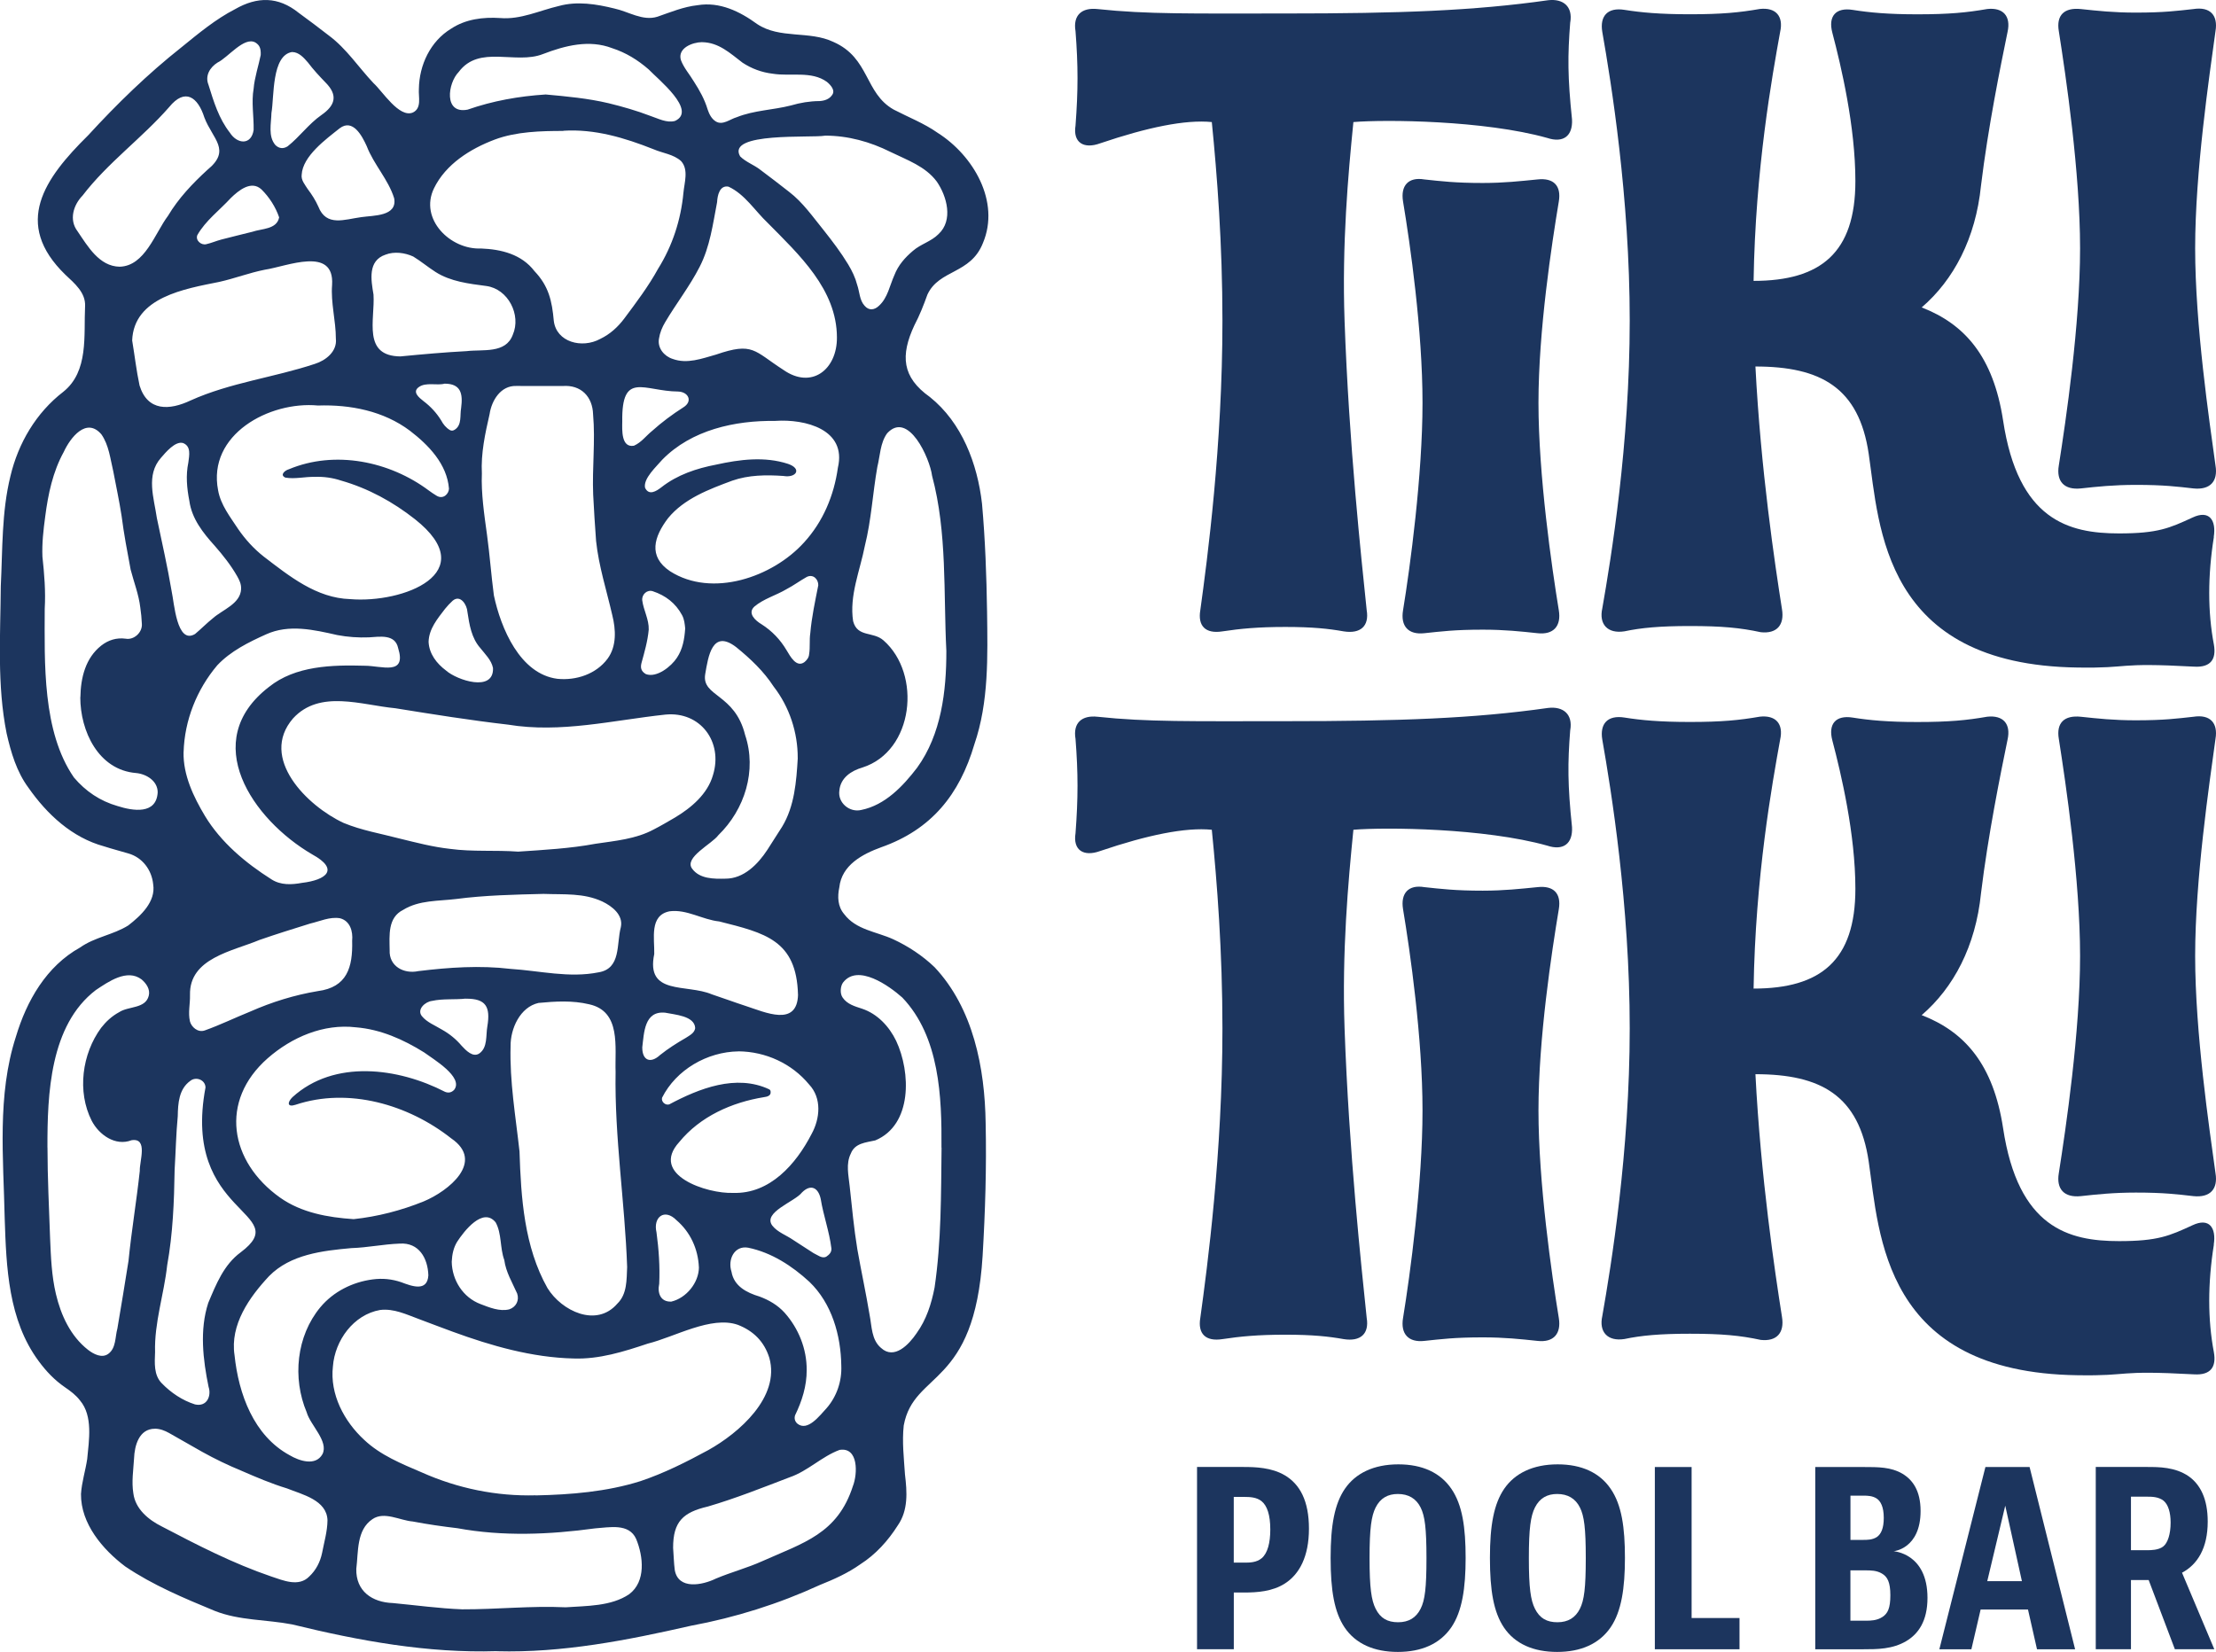
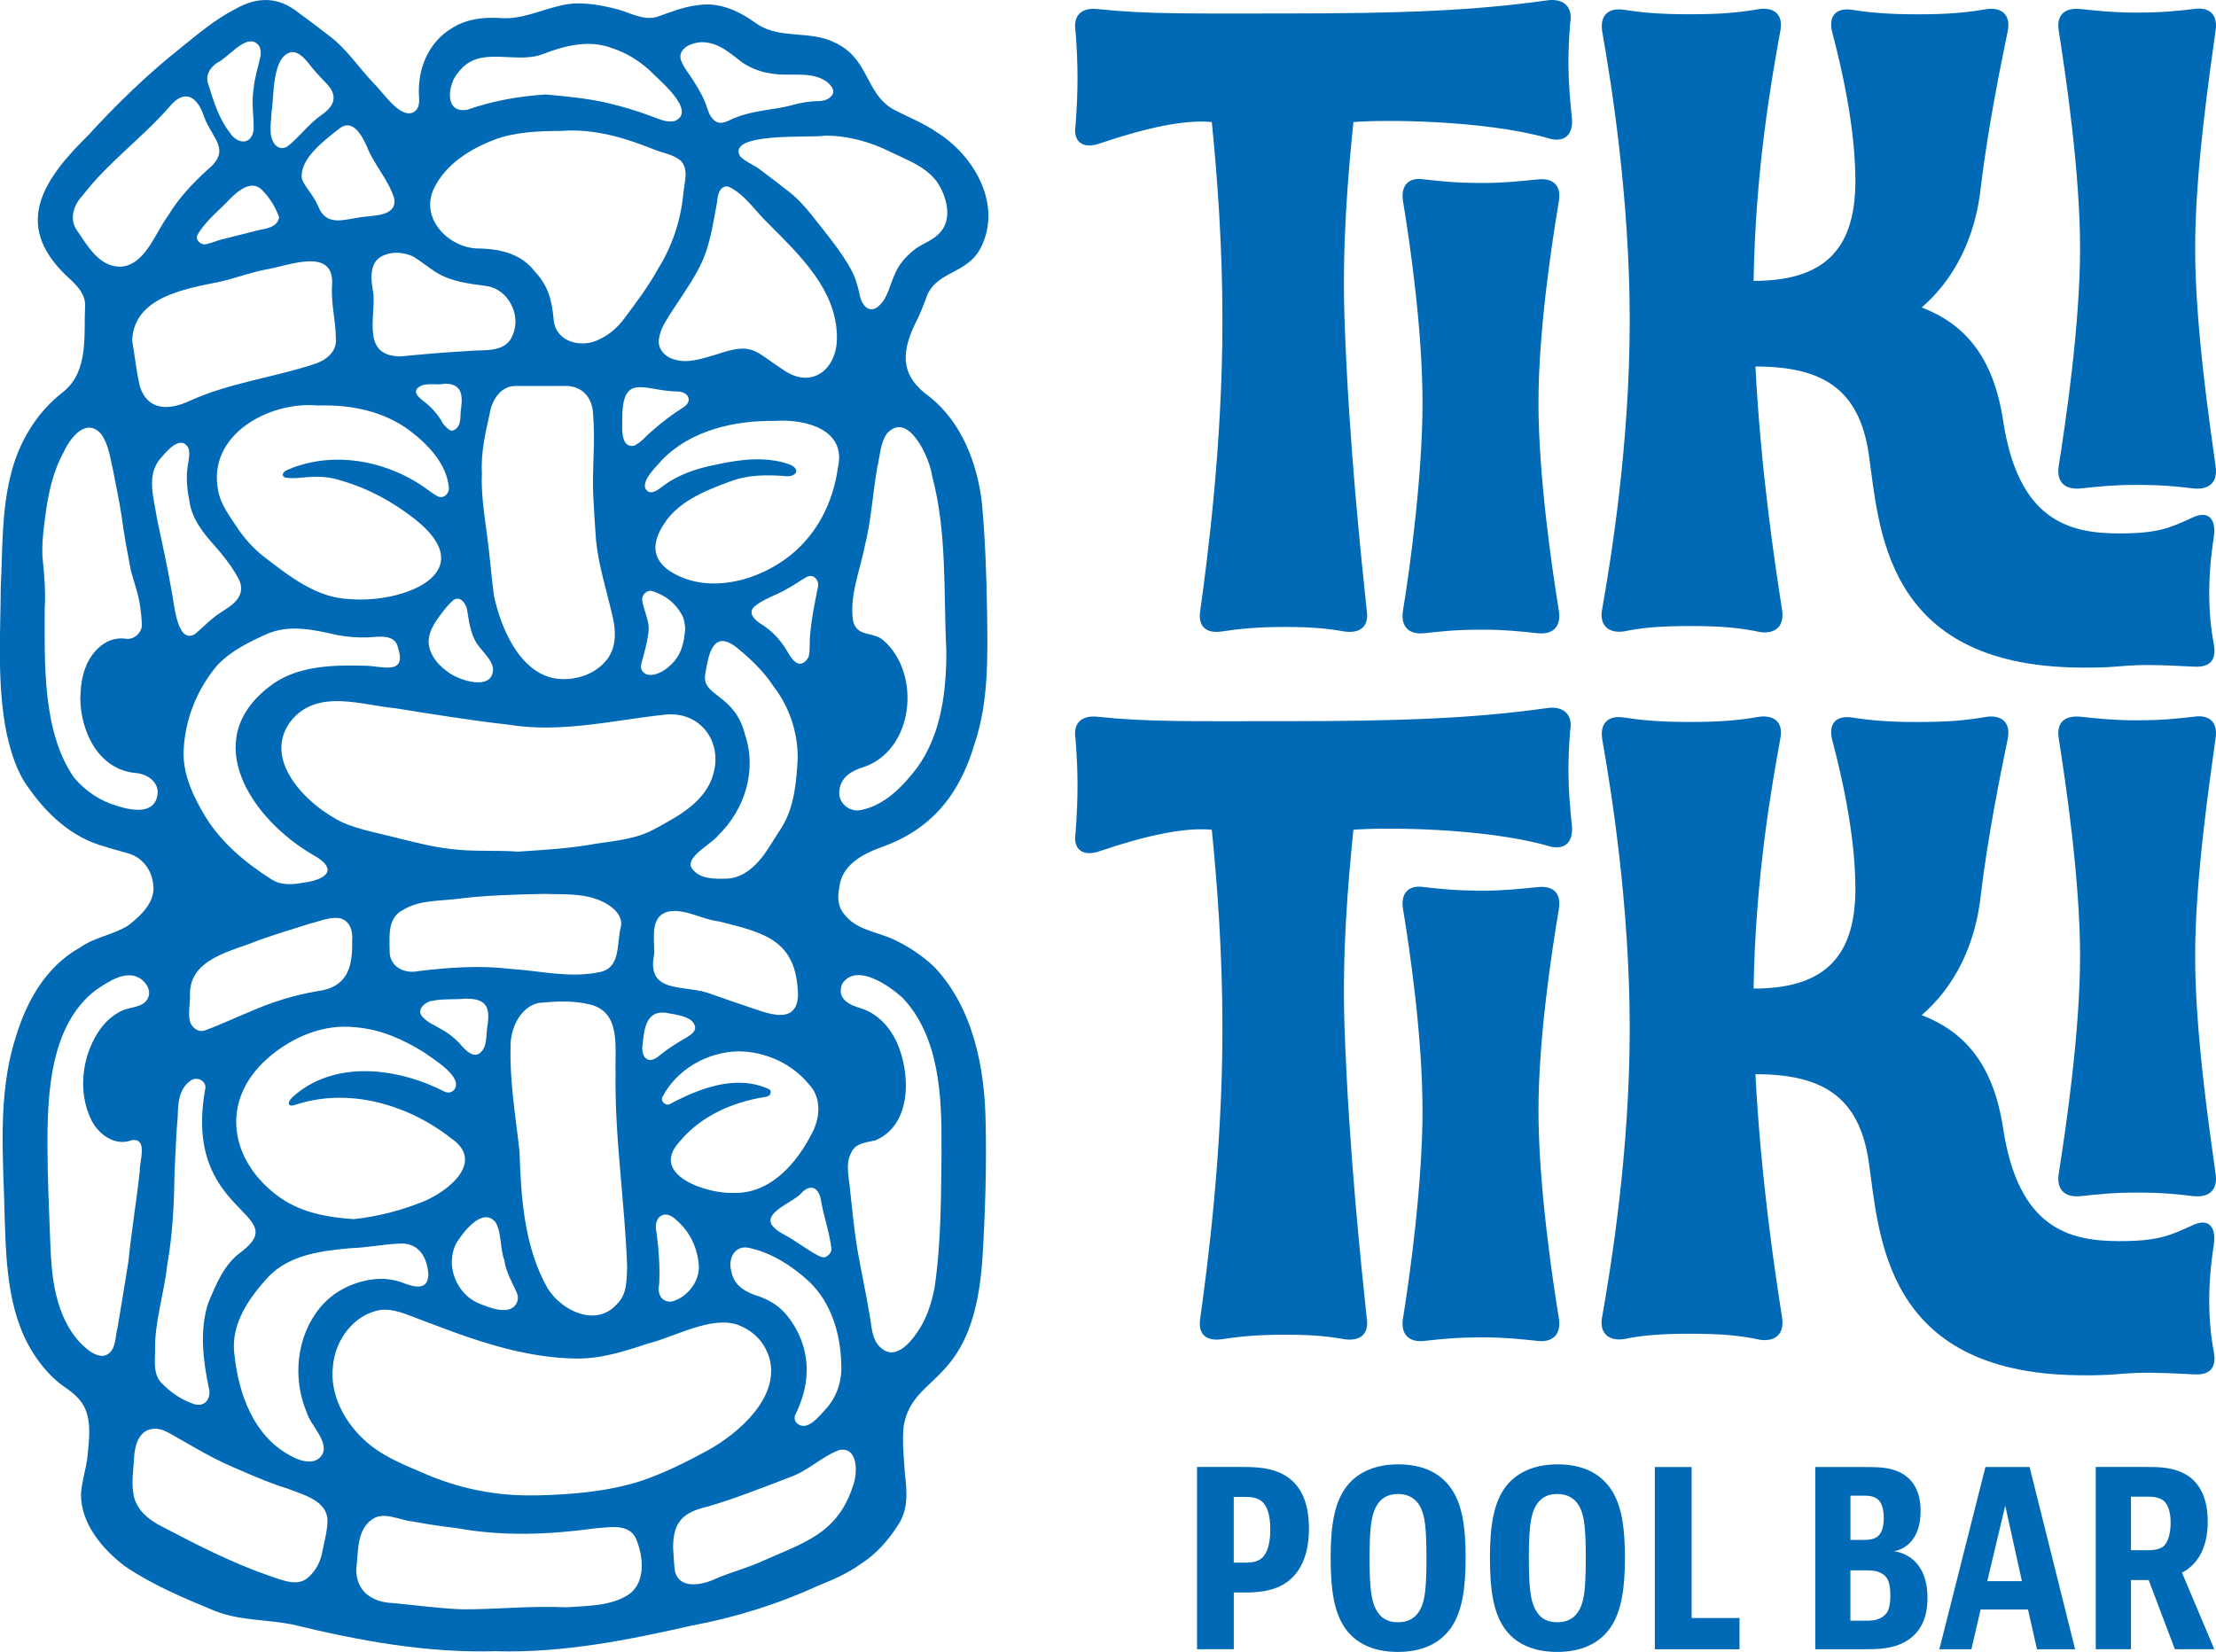
<svg xmlns="http://www.w3.org/2000/svg" id="Layer_1" data-name="Layer 1" viewBox="0 0 481.58 359.05">
  <defs>
    <style>
      .cls-1 {
-         fill: #1c355e;
+         fill: #006ab7;
        stroke-width: 0px;
      }
    </style>
  </defs>
  <g>
    <path class="cls-1" d="M279.17,320.64c-2.82-1.67-6.38-1.79-8.91-1.79h-10.12v39.61h7.99v-12.32h2.19c2.93,0,6.21-.23,8.91-1.96,3.16-2.02,5.23-5.87,5.23-11.92s-1.96-9.67-5.29-11.63ZM274.22,338.66c-1.15.98-2.7.98-3.74.98h-2.36v-14.28h2.36c1.15,0,2.59.06,3.68.92,1.21.98,1.9,2.99,1.9,6.16,0,2.88-.58,5.12-1.84,6.22Z" />
    <path class="cls-1" d="M303.9,318.28c-5.41,0-9.32,1.96-11.62,5.3-2.24,3.28-3.11,7.89-3.11,15.03s.81,11.8,3.05,15.14c2.42,3.57,6.44,5.3,11.56,5.3s9.14-1.73,11.62-5.35c2.36-3.46,3.11-8.52,3.11-15.09s-.69-11.52-3.11-15.03c-2.36-3.46-6.27-5.3-11.5-5.3ZM308.73,349.66c-.98,1.96-2.59,2.94-4.89,2.94s-3.85-.86-4.89-2.94c-.92-1.84-1.32-4.49-1.32-11s.4-9.15,1.32-11c1.04-2.07,2.7-2.94,4.83-2.94,2.3,0,3.97.98,4.95,2.94.92,1.84,1.27,4.49,1.27,11s-.34,9.15-1.27,11Z" />
    <path class="cls-1" d="M338.52,318.28c-5.41,0-9.32,1.96-11.62,5.3-2.24,3.28-3.11,7.89-3.11,15.03s.81,11.8,3.05,15.14c2.41,3.57,6.44,5.3,11.56,5.3s9.14-1.73,11.62-5.35c2.36-3.46,3.11-8.52,3.11-15.09s-.69-11.52-3.11-15.03c-2.36-3.46-6.27-5.3-11.5-5.3ZM343.35,349.66c-.98,1.96-2.59,2.94-4.89,2.94s-3.85-.86-4.89-2.94c-.92-1.84-1.32-4.49-1.32-11s.4-9.15,1.32-11c1.04-2.07,2.7-2.94,4.83-2.94,2.3,0,3.97.98,4.95,2.94.92,1.84,1.27,4.49,1.27,11s-.35,9.15-1.27,11Z" />
    <polygon class="cls-1" points="367.62 318.86 359.63 318.86 359.63 358.47 378.03 358.47 378.03 351.68 367.62 351.68 367.62 318.86" />
    <path class="cls-1" d="M411.51,337.17s5.87-.52,5.87-8.75c0-4.43-1.73-6.79-3.97-8.12-2.47-1.44-5.18-1.44-8.51-1.44h-10.41v39.61h10.47c2.99,0,6.33,0,9.32-1.78,2.59-1.55,4.6-4.32,4.6-9.39,0-9.73-7.36-10.13-7.36-10.13ZM402.13,325.08h2.88c.92,0,1.9.06,2.76.58.92.58,1.61,1.84,1.61,4.26,0,2.25-.58,3.51-1.49,4.15-.98.63-2.07.63-3.05.63h-2.7v-9.62ZM409.09,351.45c-1.21.81-2.7.81-3.51.81h-3.45v-10.94h3.22c1.15,0,2.47,0,3.62.69,1.21.69,1.84,1.9,1.84,4.72s-.57,3.97-1.72,4.72Z" />
    <path class="cls-1" d="M431.47,318.86l-10.01,39.61h6.96l2.01-8.64h10.29l1.96,8.64h8.28l-9.89-39.61h-9.6ZM431.87,343.67l3.91-16.41,3.62,16.41h-7.53Z" />
    <path class="cls-1" d="M474.2,341.83c3.34-1.78,5.58-5.3,5.58-11.11,0-4.95-1.61-8.06-4.14-9.85-2.93-2.02-6.5-2.02-9.03-2.02h-11.16v39.61h7.65v-15.03h3.85l5.69,15.03h8.57l-7.02-16.64ZM470.12,336.13c-1.04.81-2.76.81-3.45.81h-3.57v-11.63h3.68c.75,0,2.3,0,3.39.86,1.04.86,1.55,2.59,1.55,4.78,0,2.48-.63,4.43-1.61,5.18Z" />
  </g>
  <g>
    <path class="cls-1" d="M334.14,39c-3.85.38-7.31.77-11.92.77-5.96,0-9.04-.38-12.69-.77-3.46-.58-5.19,1.34-4.62,4.8,1.54,9.21,4.23,28.01,4.23,43.75s-2.69,35.69-4.23,45.09c-.58,3.45,1.15,5.37,4.62,4.99,3.65-.38,6.54-.77,12.69-.77,4.81,0,8.27.38,11.92.77,3.46.38,5.19-1.54,4.62-4.99-1.54-9.4-4.42-29.36-4.42-45.09s2.89-34.54,4.42-43.75c.58-3.45-1.15-5.18-4.62-4.8Z" />
    <path class="cls-1" d="M341.25,4.85c.58-3.45-1.54-5.18-4.81-4.8-16.16,2.3-32.31,2.88-57.12,2.88-20.39,0-30,.19-40.78-.96-3.46-.38-5.39,1.34-4.81,4.8.58,7.48.58,12.86,0,20.53-.58,3.65,1.73,5.18,5.39,3.84,10.19-3.45,18.46-5.18,24.23-4.61,1.15,11.51,2.31,26.48,2.31,43.17,0,27.05-3.27,51.8-4.81,62.93-.58,3.45,1.15,5.18,4.81,4.6,3.85-.58,7.69-.96,13.66-.96s9.42.38,12.69.96c3.65.58,5.58-1.15,5-4.6-1.15-11.13-3.85-35.88-4.81-62.93-.58-16.69.77-31.66,1.92-43.17,6.92-.58,28.47-.38,42.12,3.45,3.46,1.15,5.58-.38,5.39-4.03-.96-9.21-.96-13.81-.39-21.11Z" />
    <path class="cls-1" d="M477.05,53.97c0-16.69,3.08-37.41,4.42-47.2.58-3.45-1.15-5.37-4.81-4.8-3.46.38-6.35.77-12.5.77-4.81,0-8.27-.38-11.93-.77-3.65-.38-5.39,1.34-4.81,4.8,1.54,9.79,4.62,30.7,4.62,47.2s-3.08,37.41-4.62,47.2c-.58,3.45,1.15,5.37,4.81,4.99,3.46-.38,7.12-.77,11.93-.77,6.15,0,9.04.38,12.5.77,3.65.38,5.39-1.54,4.81-4.99-1.35-9.79-4.42-30.51-4.42-47.2Z" />
    <path class="cls-1" d="M481.09,116.71c.58-3.65-.96-5.95-4.62-4.22-5,2.3-7.5,3.45-15.96,3.45-10.96,0-21.93-2.88-25.2-24.56-2.12-13.81-8.27-20.91-17.69-24.56,6.92-5.95,11.73-14.97,12.89-26.48,1.54-12.66,4.23-25.9,5.77-33.39.77-3.45-.96-5.37-4.42-4.99-4.42.77-8.27,1.15-15.19,1.15-6.35,0-10.39-.38-14.04-.96-3.65-.58-5.39,1.34-4.42,4.99,1.92,7.29,5,20.34,5,32.23,0,15.54-7.5,21.68-22.12,21.68.38-24.37,4.04-44.51,5.77-54.11.77-3.45-.96-5.37-4.42-4.99-4.42.77-8.27,1.15-15.19,1.15-6.54,0-10.58-.38-14.23-.96-3.65-.58-5.39,1.34-4.81,4.8,1.92,10.94,5.96,35.88,5.96,62.74s-4.04,51.61-5.96,62.55c-.77,3.45,1.15,5.56,4.81,4.99,3.65-.77,7.69-1.15,14.23-1.15,6.92,0,10.96.38,15.39,1.34,3.46.38,5.19-1.53,4.62-4.99-1.54-9.79-4.62-30.32-5.77-52.76,14.23,0,22.5,4.61,24.62,19,2.31,15.73,3.08,45.86,45.39,46.43,11.92.19,7.89-1.15,25.39-.19,3.46.19,4.81-1.54,4.23-4.8-1.35-7.1-1.35-14.97,0-23.41Z" />
  </g>
  <g>
    <path class="cls-1" d="M334.14,192.82c-3.85.38-7.31.77-11.92.77-5.96,0-9.04-.38-12.69-.77-3.46-.58-5.19,1.34-4.62,4.8,1.54,9.21,4.23,28.01,4.23,43.75s-2.69,35.69-4.23,45.09c-.58,3.45,1.15,5.37,4.62,4.99,3.65-.38,6.54-.77,12.69-.77,4.81,0,8.27.38,11.92.77,3.46.38,5.19-1.54,4.62-4.99-1.54-9.4-4.42-29.36-4.42-45.09s2.89-34.54,4.42-43.75c.58-3.45-1.15-5.18-4.62-4.8Z" />
    <path class="cls-1" d="M341.25,158.67c.58-3.45-1.54-5.18-4.81-4.8-16.16,2.3-32.31,2.88-57.12,2.88-20.39,0-30,.19-40.78-.96-3.46-.38-5.39,1.34-4.81,4.8.58,7.48.58,12.86,0,20.53-.58,3.65,1.73,5.18,5.39,3.84,10.19-3.45,18.46-5.18,24.23-4.61,1.15,11.51,2.31,26.48,2.31,43.17,0,27.05-3.27,51.8-4.81,62.93-.58,3.45,1.15,5.18,4.81,4.61,3.85-.58,7.69-.96,13.66-.96s9.42.38,12.69.96c3.65.58,5.58-1.15,5-4.61-1.15-11.13-3.85-35.88-4.81-62.93-.58-16.69.77-31.66,1.92-43.17,6.92-.58,28.47-.38,42.12,3.45,3.46,1.15,5.58-.38,5.39-4.03-.96-9.21-.96-13.81-.39-21.11Z" />
    <path class="cls-1" d="M477.05,207.79c0-16.69,3.08-37.41,4.42-47.2.58-3.45-1.15-5.37-4.81-4.8-3.46.38-6.35.77-12.5.77-4.81,0-8.27-.38-11.93-.77-3.65-.38-5.39,1.34-4.81,4.8,1.54,9.79,4.62,30.7,4.62,47.2s-3.08,37.41-4.62,47.2c-.58,3.45,1.15,5.37,4.81,4.99,3.46-.38,7.12-.77,11.93-.77,6.15,0,9.04.38,12.5.77,3.65.38,5.39-1.54,4.81-4.99-1.35-9.79-4.42-30.51-4.42-47.2Z" />
    <path class="cls-1" d="M481.09,270.53c.58-3.65-.96-5.95-4.62-4.22-5,2.3-7.5,3.45-15.96,3.45-10.96,0-21.93-2.88-25.2-24.56-2.12-13.81-8.27-20.91-17.69-24.56,6.92-5.95,11.73-14.97,12.89-26.48,1.54-12.66,4.23-25.9,5.77-33.39.77-3.45-.96-5.37-4.42-4.99-4.42.77-8.27,1.15-15.19,1.15-6.35,0-10.39-.38-14.04-.96-3.65-.58-5.39,1.34-4.42,4.99,1.92,7.29,5,20.34,5,32.23,0,15.54-7.5,21.68-22.12,21.68.38-24.37,4.04-44.51,5.77-54.11.77-3.45-.96-5.37-4.42-4.99-4.42.77-8.27,1.15-15.19,1.15-6.54,0-10.58-.38-14.23-.96-3.65-.58-5.39,1.34-4.81,4.8,1.92,10.94,5.96,35.88,5.96,62.74s-4.04,51.61-5.96,62.55c-.77,3.45,1.15,5.56,4.81,4.99,3.65-.77,7.69-1.15,14.23-1.15,6.92,0,10.96.38,15.39,1.34,3.46.38,5.19-1.53,4.62-4.99-1.54-9.78-4.62-30.32-5.77-52.76,14.23,0,22.5,4.61,24.62,19,2.31,15.73,3.08,45.86,45.39,46.43,11.92.19,7.89-1.15,25.39-.19,3.46.19,4.81-1.54,4.23-4.8-1.35-7.1-1.35-14.97,0-23.41Z" />
  </g>
  <g id="mcp58I.tif">
    <path class="cls-1" d="M107.99,358.88c-15.05.48-29.93-2.25-44.5-5.81-5.58-1.08-11.45-.81-16.82-2.94-6.69-2.77-13.44-5.59-19.46-9.66-4.9-3.69-9.67-9.3-9.61-15.74.16-2.57.97-5.06,1.35-7.6.38-4.07,1.29-9.35-1.55-12.72-.9-1.19-2.08-2.06-3.29-2.89-2.26-1.55-4.11-3.5-5.72-5.7-6.59-8.91-7.02-20.33-7.37-30.99-.27-13.11-1.67-26.78,2.42-39.45,2.35-7.85,6.62-15.36,13.98-19.45,3.19-2.26,7.18-2.73,10.45-4.78,2.72-2.11,6.02-5.16,5.42-8.94-.31-3.13-2.34-5.85-5.42-6.72-1.74-.52-3.51-.97-5.24-1.53-6.97-1.9-12.39-6.95-16.45-12.75-2.56-3.45-3.8-7.67-4.74-11.8-2.11-10.52-1.35-21.32-1.27-31.99.4-7.98.17-16.09,2.09-23.9,1.7-7.2,5.59-13.81,11.48-18.35,5.58-4.44,4.44-12.28,4.75-18.62.15-2.95-2.31-4.98-4.28-6.83-11.5-11.16-4.55-20.93,4.93-30.29,6.29-6.86,12.98-13.37,20.29-19.15,3.71-3.01,7.4-6.1,11.66-8.29,4.82-2.76,9.37-2.78,13.81.79,2.2,1.62,4.4,3.24,6.55,4.93,3.86,2.86,6.47,6.93,9.74,10.38,1.91,1.71,5.56,7.64,8.55,6.36,1.96-.96,1.17-3.36,1.29-5.1.07-5.2,2.49-10.39,7.03-13.13,3.13-2.07,6.95-2.54,10.63-2.3,4.45.38,8.53-1.63,12.77-2.62,3.96-1.09,8.14-.42,12.06.55,3.07.66,6.16,2.79,9.36,1.78,2.87-.99,5.67-2.17,8.72-2.5,4.8-.79,9.16,1.34,12.93,4.09,4.94,3.31,11.35,1.39,16.6,3.9,7.9,3.48,6.73,11.12,13.09,14.7,3.21,1.67,6.6,2.97,9.58,5.07,7.69,4.88,13.64,14.91,9.8,23.96-2.69,6.78-9.49,5.68-12.05,11.17-.82,2.28-1.7,4.54-2.84,6.69-3.06,6.57-2.7,11.28,3.37,15.58,6.97,5.58,10.34,14.52,11.33,23.18.7,7.83.98,15.7,1.1,23.55.12,9.61.4,19.55-2.76,28.76-3.22,10.92-9.32,18.52-20.24,22.37-4.12,1.5-8.59,3.88-9.11,8.72-.43,2.02-.36,4.17,1.06,5.82,2.57,3.42,6.98,3.79,10.63,5.45,3.3,1.53,6.38,3.56,9.01,6.08,8.42,8.96,10.93,21.93,11.1,33.87.21,9.63-.09,19.27-.66,28.89-1.77,28.76-14.93,24.9-17.14,36.84-.39,3.55.04,7.12.27,10.67.46,3.78.73,7.78-1.57,11.07-2.11,3.33-4.81,6.32-8.15,8.45-2.69,1.91-5.71,3.26-8.76,4.48-8.94,4.11-18.36,7.08-28.03,8.87-13.83,3.15-27.95,5.93-42.19,5.54ZM116.4,325.03c7.63-.16,15.45-.79,22.78-3.1,5.13-1.72,9.98-4.16,14.73-6.74,6.7-3.73,15.67-11.54,13.28-20.06-1.1-3.53-3.45-5.86-6.85-7.18-5.79-2.02-13.73,2.65-19.57,4.09-5.23,1.75-10.56,3.43-16.14,3.23-9.01-.21-17.83-2.74-26.25-5.82-2.43-.91-4.87-1.8-7.29-2.73-2.73-1-5.51-2.37-8.5-1.99-5.76,1.01-9.81,6.61-10.24,12.25-.7,6.05,2.44,11.97,6.8,15.98,3.55,3.35,8.11,5.19,12.53,7.08,7.78,3.47,16.21,5.2,24.73,4.97ZM112.68,185.1c5.49-.37,11.25-.68,16.7-1.7,4.33-.65,8.8-1.01,12.72-3.13,1.55-.79,3.05-1.69,4.56-2.56,3.56-2.13,7.12-5.12,8.29-9.26,2.22-7.19-2.74-13.89-10.36-13.13-11.38,1.22-22.71,4.08-34.19,2.18-8.19-.94-16.34-2.25-24.48-3.56-7.36-.69-16.42-4.13-22.23,2.2-7.46,8.63,3.09,19.06,10.97,22.72,3.92,1.63,8.13,2.33,12.22,3.41,3.6.88,7.18,1.82,10.88,2.23,5.02.68,9.85.23,14.93.61ZM122.43,28.46c-4.78,0-10.24.12-14.92,1.88-5.3,2-10.66,5.35-13.2,10.6-3.23,6.67,3.55,13.37,10.22,13.07,4.4.17,8.82,1.25,11.62,4.92,3.1,3.26,3.81,6.47,4.2,10.8.55,4.63,6.11,6.11,10.1,3.93,2.12-1.02,3.81-2.56,5.21-4.42,2.61-3.5,5.25-6.99,7.36-10.83,3.12-4.99,4.95-10.63,5.5-16.48.2-2.24,1.18-5.04-.5-6.91-1.64-1.5-4.01-1.72-5.99-2.58-6.28-2.49-12.78-4.45-19.6-4.02ZM69.1,88.14c-10.56-.99-24.07,6.3-21.7,18.44.56,3.18,2.63,5.76,4.35,8.4,1.56,2.26,3.39,4.28,5.55,5.98,5.59,4.28,11.47,9.04,18.81,9.26,11.43.96,28.85-5.66,14.08-17.36-4.81-3.79-10.17-6.72-16.08-8.41-1.86-.61-3.78-.88-5.75-.8-2.11-.05-4.26.52-6.34.16-1.31-.58-.07-1.59.77-1.82,9.99-4.18,21.86-1.75,30.38,4.61.55.4,1.11.79,1.7,1.14,1.47.9,2.68-.43,2.7-1.53-.42-5.34-4.44-9.49-8.5-12.6-5.72-4.29-12.93-5.7-19.96-5.47ZM104.72,102.93c-.18,4.26.52,8.97,1.12,13.33.6,4.37.91,8.79,1.49,13.15,1.51,7.1,5.65,17.09,13.8,18.13,4.07.41,8.41-1.01,10.91-4.37,2-2.72,1.8-6.36,1.02-9.47-1.23-5.36-2.94-10.63-3.52-16.12-.26-3.35-.45-6.71-.63-10.06-.24-5.82.49-11.64-.02-17.44-.11-3.88-2.63-6.48-6.61-6.18-3.36-.02-6.73.02-10.09-.01-3.37-.11-5.35,3.15-5.79,6.11-.97,4.24-1.91,8.53-1.68,12.93ZM76.81,264.99c5.22-.55,10.39-1.89,15.26-3.86,5.39-2.24,13.41-8.64,5.98-13.71-9.31-7.34-22.29-11.14-33.81-7.3-1.89.62-1.8-.56-.68-1.65,9.09-8.27,23-6.39,33.15-1.16.77.31,1.44.15,2-.45,2.09-2.76-4.64-6.7-6.53-8.11-4.52-2.82-9.47-5.03-14.83-5.46-7.04-.83-13.94,2.14-19.18,6.73-10.56,9.29-8.28,22.48,2.69,30.28,4.63,3.28,10.38,4.31,15.95,4.68ZM133.78,232.99c-.19-5.37,1.26-13.18-5.76-14.71-3.6-.86-7.35-.64-10.99-.29-4.01.9-6.11,5.59-6.07,9.39-.22,7.7,1.1,15.27,1.94,22.89.32,10.09,1.02,20.73,6.08,29.7,3.08,4.99,10.64,8.64,15.17,3.39,2.16-2.08,2.01-5.2,2.14-7.97-.49-14.15-2.76-28.21-2.51-42.4ZM17.47,151.54c.07-4.25,1.11-8.52,4.53-11.22,1.56-1.21,3.31-1.76,5.3-1.5,1.82.34,3.67-1.37,3.53-3.22-.06-1.18-.16-2.37-.34-3.54-.33-2.84-1.39-5.51-2.1-8.26-.73-3.88-1.47-7.76-1.97-11.69-.5-3.24-1.19-6.44-1.8-9.65-.65-2.72-.95-5.73-2.59-8.06-3.27-3.81-6.76.75-8.18,3.84-2.37,4.3-3.4,9.17-4.02,14-.39,2.9-.73,5.81-.61,8.74.41,3.77.72,7.54.5,11.34-.02,11.7-.56,26.69,6.35,36.67,2.54,3,5.68,5.12,9.49,6.21,3.35,1.07,8.45,1.89,8.71-3-.01-2.48-2.46-3.97-4.7-4.18-8.22-.67-12.13-9.16-12.12-16.47ZM10.32,249.42c0,6.5.34,13.22.57,19.79.17,4.03.33,8.1,1.26,12.04,1.09,4.61,3.16,9.14,6.97,12.13,1.2.93,3.02,1.91,4.43.87,1.69-1.25,1.45-3.64,1.96-5.49.83-4.91,1.65-9.81,2.42-14.73.65-6.54,1.75-13.02,2.45-19.54-.1-2.03,1.87-7.24-1.79-6.66-3.51,1.36-7.07-1.17-8.66-4.23-3.21-6.33-2.11-14.54,2.04-20.19,1.08-1.39,2.35-2.56,3.92-3.41,2.04-1.35,5.73-.71,6.44-3.58.35-1.4-.53-2.67-1.57-3.55-3.16-2.36-7.19.5-9.92,2.31-10.01,7.63-10.56,22.69-10.53,34.25ZM204.6,249.44c.08-10.97-.38-24.09-8.5-32.61-2.89-2.58-9.71-7.44-12.9-3.26-.56.77-.72,2.38-.06,3.28.99,1.43,2.63,1.88,4.19,2.39,3.36,1.12,5.91,3.86,7.42,6.99,3.2,6.8,3.55,18.27-4.54,21.64-2.07.47-4.43.58-5.31,2.86-1.11,2.22-.49,4.74-.25,7.08.5,4.59.92,9.19,1.67,13.74.84,4.76,1.87,9.48,2.66,14.25.5,2.49.38,5.41,2.49,7.18,2.88,2.65,6.08-.78,7.71-3.18,2.15-2.98,3.23-6.4,3.92-9.94,1.48-10.04,1.4-20.28,1.52-30.42ZM205.66,141.46c-.64-12.54.21-25.7-3.1-38.04-.49-3.82-5.16-14.23-9.76-9.25-1.53,2.1-1.53,4.88-2.14,7.33-1.01,5.7-1.3,11.51-2.71,17.14-1.05,5.37-3.41,10.83-2.55,16.37.93,3.57,4.33,2.18,6.6,4.18,8.34,7.31,6.6,24.08-4.58,27.63-2.44.71-4.76,2.24-5.01,5.01-.39,2.67,2.25,4.85,4.79,4.21,5.15-1.05,9.04-5.16,12.11-9.18,5.26-7.25,6.37-16.67,6.35-25.4ZM122.94,349.35c4.49-.32,9.89-.19,13.8-2.85,3.67-2.76,3.07-8.22,1.51-12-1.55-3.49-5.83-2.51-8.89-2.31-9.94,1.36-20.06,1.79-29.96-.03-3.25-.38-6.49-.85-9.7-1.46-2.83-.23-6.19-2.27-8.76-.51-3.5,2.35-3.04,7.09-3.51,10.81-.11,4.85,3.44,7.28,7.97,7.43,5.01.47,10.02,1.17,15.05,1.36,7.58.03,14.87-.8,22.5-.44ZM168.49,91.49c-8.79-.13-18.22,1.95-24.56,8.42-1.25,1.48-4.16,4.08-3.75,6.1.83,1.78,2.44.77,3.58-.12,3.45-2.7,7.6-4.08,11.86-4.9,5.11-1.13,10.55-1.83,15.63-.17,3.11,1.06,1.79,3.12-1.02,2.63-3.72-.26-7.54-.22-11.09,1.02-5.03,1.87-10.47,3.89-13.96,8.16-3.03,4-4.42,8.29.45,11.54,9.13,5.82,22.26,1.29,29.08-6.24,4.15-4.52,6.54-10.24,7.38-16.28,1.96-8.33-7.11-10.61-13.58-10.17ZM28.73,74.04c.54,3.25.91,6.53,1.6,9.75,1.75,5.67,6.52,5.41,11.09,3.25,8.61-3.88,18.1-4.99,27.01-7.95,2.39-.75,4.87-2.72,4.56-5.48,0-3.92-1.13-7.77-.82-11.69.54-8.51-9.85-4.01-14.6-3.3-3.37.66-6.58,1.91-9.92,2.65-7.41,1.5-18.59,3.29-18.93,12.77ZM181.88,73.33c-.02-10.43-8.25-18-15.05-24.89-2.79-2.64-4.94-6.21-8.51-7.87-1.93-.37-2.41,1.91-2.48,3.36-.92,4.78-1.54,9.7-3.8,14.08-2.15,4.21-5.08,7.95-7.48,12.01-.66,1.1-1.15,2.28-1.35,3.58-.37,2.03,1.11,3.82,2.97,4.41,3.14,1.16,6.38-.08,9.43-.94,8.09-2.78,8.23-.8,14.6,3.3,6.19,4.36,11.73-.09,11.67-7.04ZM39.89,163.48c-.1,4.97,2.15,9.69,4.67,13.9,3.47,5.72,8.82,10.2,14.42,13.74,2.02,1.31,4.4,1.19,6.67.77,5.25-.62,8.19-2.91,2.21-6.18-13.02-7.6-24.67-24.61-9.44-36.38,5.77-4.65,13.76-4.83,20.85-4.63,3.65,0,9.16,2.24,7.25-3.85-.66-3.08-3.97-2.46-6.36-2.32-2.31.09-4.6-.07-6.87-.5-5.07-1.15-10.48-2.41-15.45-.16-3.82,1.72-7.72,3.65-10.62,6.73-4.45,5.26-7.12,11.95-7.32,18.88ZM179.27,29.49c-2.84.54-21.49-.86-18.43,4.49,1.24,1.25,3.02,1.84,4.4,2.93,2.11,1.56,4.18,3.18,6.25,4.79,3.01,2.3,5.17,5.46,7.54,8.37,1.88,2.38,3.72,4.79,5.29,7.39.85,1.41,1.56,2.88,1.97,4.48.52,1.49.49,3.3,1.59,4.5.94,1.12,2.15.98,3.16,0,1.88-1.72,2.31-4.38,3.32-6.62.83-2.16,2.3-3.83,4.04-5.3,1.69-1.48,3.96-2.02,5.55-3.63,3.26-3.01,1.84-8.23-.38-11.44-2.47-3.31-6.45-4.67-10.03-6.42-4.46-2.23-9.25-3.55-14.26-3.55ZM33.66,310.54c-3.44,0-4.43,3.65-4.53,6.49-.15,2.51-.56,5.04-.15,7.55.43,3.41,3.3,5.77,6.2,7.21,7.73,4.05,15.49,8.04,23.76,10.86,2.62.87,5.98,2.34,8.26.01,1.47-1.37,2.38-3.15,2.79-5.1.45-2.37,1.16-4.72,1.18-7.14-.15-4.38-5.46-5.57-8.8-6.91-3.38-1.03-6.62-2.41-9.86-3.82-2.94-1.21-5.81-2.59-8.59-4.14-2.4-1.34-4.77-2.74-7.17-4.08-.95-.53-1.96-.93-3.09-.94ZM118.12,194.29c-6.22.15-12.77.29-19,1.11-3.9.48-8.03.22-11.5,2.36-3.39,1.68-2.98,5.56-2.94,8.75-.17,3.49,3.06,5.25,6.26,4.56,6.65-.81,13.33-1.27,20.01-.48,6.37.41,12.75,2.03,19.12.75,4.95-.8,3.87-6.17,4.85-9.82.57-2.64-1.88-4.55-4.01-5.57-4.09-1.9-8.31-1.49-12.79-1.66ZM86.88,270.3c-3.64.13-6.95.87-10.54.98-6.27.57-13.21,1.36-17.85,6.07-4.31,4.6-8.53,10.58-7.52,17.21.88,8.41,4.15,17.48,11.96,21.73,2.1,1.24,5.65,2.45,7.15-.23,1.39-2.79-2.66-6.33-3.43-9.09-3.13-7.43-2.25-16.56,2.97-22.84,2.85-3.41,7-5.48,11.38-6.05,2.13-.28,4.17-.08,6.19.61,2.26.85,5.68,2.17,5.9-1.49-.11-3.73-2.06-7.18-6.21-6.9ZM33.7,293.87c-.08,2.28-.33,5,1.47,6.8,1.99,2.05,4.46,3.71,7.2,4.58,2.65.6,3.6-1.91,2.96-3.8-1.22-5.92-1.98-12.38-.08-18.24,1.71-4.06,3.38-8.31,7.05-11.01,11.81-8.85-12.89-7.88-7.64-35.84-.04-1.65-2.06-2.44-3.31-1.43-2.48,1.78-2.67,4.88-2.72,7.68-.37,3.87-.44,7.76-.68,11.65-.11,6.95-.38,13.9-1.62,20.76-.69,6.32-2.82,12.49-2.63,18.88ZM160.48,228.52c-6.78.09-13.53,3.97-16.6,10.07-.23.86.7,1.72,1.56,1.45,6.49-3.46,14.53-6.64,21.71-3.28.22.13.32.29.32.54.1.87-.75,1.08-1.45,1.17-6.99,1.13-13.86,4.19-18.41,9.76-6.52,7.17,6.08,11.28,11.73,11.05,7.98.26,13.66-6.26,17.03-12.8,1.85-3.36,2.26-7.8-.54-10.77-3.76-4.56-9.45-7.15-15.35-7.2ZM26,57.97c5.49-.14,7.67-7.28,10.51-11.06,2.27-3.8,5.3-7,8.55-9.98,5.3-4.31,1.14-6.68-.65-11.4-1.39-4.38-4.17-6.54-7.66-2.24-5.92,6.76-13.33,12.06-18.81,19.22-2,2.05-2.98,5.27-1.1,7.74,2.23,3.28,4.73,7.65,9.16,7.72ZM146.28,336.42c.13,1.61.15,3.23.36,4.83.77,4.36,6.03,3.29,8.94,1.86,3.3-1.39,6.78-2.3,10.04-3.77,9-4.02,16.4-5.95,19.74-16.36,1.02-2.61,1.24-8.51-2.9-7.84-3.88,1.43-6.9,4.6-10.85,5.95-5.89,2.25-11.74,4.59-17.79,6.36-5.35,1.25-7.55,3.25-7.54,8.97ZM173.36,164.76c.03-5.53-1.81-11.13-5.22-15.52-2.18-3.36-5.07-6.08-8.16-8.59-5.19-3.97-6.06,1.97-6.73,5.91-.78,4.89,6.45,4.15,8.68,13.19,2.59,7.71-.07,16.2-5.82,21.78-1.36,1.89-7.54,4.86-5.69,7.29,1.64,2.24,4.73,2.22,7.23,2.16,3.99.01,7.05-3.13,9.1-6.25,1.09-1.67,2.15-3.36,3.22-5.04,2.7-4.46,3.1-9.83,3.4-14.93ZM87.09,77.46c4.77-.46,9.53-.89,14.31-1.14,3.53-.43,8.51.61,10.04-3.56,1.88-4.3-1.02-9.98-5.77-10.6-3.78-.5-7.72-.95-11.01-3.04-1.66-1.06-3.18-2.34-4.85-3.36-1.82-.84-4.14-1.15-6.03-.41-3.89,1.31-3.15,5.48-2.61,8.68.35,5.47-2.49,13.39,5.91,13.44ZM76.53,204.48c.2-2.03-.43-4.34-2.66-4.9-2.21-.36-4.36.67-6.47,1.16-3.68,1.15-7.37,2.29-11.01,3.56-5.83,2.45-15.3,3.94-15.1,11.97.05,1.91-.45,3.83-.01,5.73.29,1.17,1.69,2.52,3.24,1.96,3.34-1.19,6.55-2.76,9.85-4.09,4.72-2.08,9.6-3.6,14.69-4.45,6.39-.83,7.62-5.19,7.47-10.93ZM118.53,20.53c4.61.42,9.24.84,13.75,1.91,3.06.75,6.07,1.61,9.02,2.74,1.71.56,3.55,1.6,5.38,1.11,4.92-2.24-3.75-9.12-5.7-11.19-2.35-2.05-4.95-3.66-7.92-4.62-5.02-1.93-10.25-.58-15.07,1.27-5.96,2.34-13.84-2.1-18.31,3.9-2.37,2.41-3.32,9.2,1.94,8.18,5.46-1.91,11.15-2.92,16.91-3.29ZM173.42,216.19c-.31-11.86-7.18-13.4-17.11-15.91-3.67-.38-7.05-2.69-10.78-2.21-4.47.86-3.26,5.97-3.35,9.29-1.89,9.06,7.01,6.43,12.51,8.76,2.48.82,4.94,1.74,7.43,2.55,4.13,1.33,11.12,4.62,11.31-2.49ZM52.39,128.03c.07-1.07-.38-1.96-.86-2.81-1.36-2.38-3.05-4.51-4.85-6.57-2.55-2.82-5-5.9-5.53-9.78-.54-2.76-.8-5.56-.22-8.33.19-1.54.66-3.54-1.16-4.25-1.69-.47-3.78,2.05-4.79,3.22-3.32,3.75-1.52,8.7-.89,13.09,1.11,5.31,2.32,10.6,3.22,15.95.54,2.37,1.09,11.64,5.08,9.25,1.32-1.1,2.52-2.34,3.86-3.41,2.11-1.88,5.99-3.13,6.15-6.36ZM182.83,296.85c-.09-6.62-2.05-13.56-6.94-18.25-3.76-3.46-8.24-6.37-13.3-7.41-2.99-.53-4.5,2.55-3.62,5.23.53,3.14,3.32,4.56,6.1,5.39,2.06.77,3.92,1.85,5.43,3.5,3.04,3.41,4.83,7.86,4.81,12.44.02,3.49-1.02,6.77-2.53,9.88-.2.68-.05,1.29.49,1.79,2.24,1.84,4.92-1.82,6.34-3.32,2.23-2.55,3.36-5.88,3.22-9.27ZM152.57,9.16c-2.07.02-5.37,1.28-4.6,3.89.64,1.73,1.92,3.13,2.85,4.71,1.22,1.89,2.31,3.85,2.96,6.02.34,1.02.85,2.06,1.8,2.63,1.5.89,3.09-.53,4.54-.94,3.78-1.51,7.87-1.55,11.77-2.55,2.01-.59,4.08-.94,6.18-.95,1.02-.05,2.12-.38,2.72-1.26.85-1.03-.27-2.23-1.08-2.91-3.37-2.45-7.91-1.14-11.79-1.78-2.37-.28-4.57-1.09-6.56-2.4-2.67-2.03-5.16-4.41-8.78-4.45ZM65.56,37.99c-.16,1.17.73,2.17,1.31,3.1.9,1.19,1.7,2.44,2.31,3.81,1.73,4.44,5.7,2.78,9.3,2.3,2.62-.4,7.9-.12,7.18-4.1-1.26-4.09-4.43-7.33-5.97-11.35-1.01-2.23-3.02-6.04-5.88-3.86-2.97,2.37-8.04,6.04-8.25,10.1ZM98.17,274.25c.07,3.99,2.44,7.75,6.24,9.19,1.94.74,4.17,1.67,6.26,1.15,1.49-.5,2.23-1.95,1.72-3.44-1.06-2.4-2.45-4.64-2.8-7.29-.97-2.64-.52-5.72-1.88-8.18-2.76-3.41-6.86,1.9-8.37,4.23-.78,1.28-1.09,2.69-1.17,4.34ZM63.5,11.3c-4.51.69-3.89,9.75-4.51,13.25-.05,2.29-.76,5.06.84,6.96.79.79,1.75.89,2.68.29,2.61-2.07,4.58-4.87,7.33-6.79,2.98-2.06,3.68-4.28.93-7.05-1.35-1.4-2.68-2.82-3.85-4.38-.89-1.02-1.96-2.26-3.43-2.27ZM56.66,11.96c.06-1.5-.27-2.16-1.16-2.72-2.44-1.38-5.98,3.3-8.23,4.36-1.65,1.04-2.75,2.86-1.97,4.81,1.14,3.67,2.25,7.36,4.65,10.42,1.61,2.53,4.67,2.78,5.17-.59.06-3-.52-5.99,0-8.98.18-2.33,1.11-5.14,1.54-7.31ZM93.14,139.51c.13,2.62,1.76,4.71,3.79,6.23,2.35,2.09,10.41,4.8,10.21-.54-.35-1.75-1.71-3-2.77-4.36-1.92-2.17-2.37-5.08-2.79-7.85-.09-1.52-1.52-3.85-3.21-2.42-.59.54-1.15,1.14-1.65,1.76-1.64,2.15-3.5,4.33-3.58,7.18ZM177.83,127.25c.04-1.34-1.09-2.53-2.49-1.86-1.49.83-2.88,1.87-4.4,2.66-2.28,1.36-4.99,2.08-7.02,3.81-1.54,1.46.26,3.04,1.57,3.82,2.28,1.45,4.09,3.35,5.46,5.67.77,1.28,2.14,3.88,3.9,2.54.53-.46.94-.98.99-1.72.25-1.5.02-3.01.25-4.52.3-3.51,1.05-6.95,1.73-10.4ZM151.88,275.42c-.17-3.95-1.86-7.64-4.87-10.21-2.6-2.64-5.12-.66-4.34,2.65.5,3.71.76,7.43.59,11.17-.43,2.01.27,3.97,2.62,3.88,3.27-.77,6-4.11,6.01-7.49ZM60.66,47.24c-.77-2.26-2.14-4.39-3.84-6.07-2.21-2.05-4.98.23-6.66,1.87-2.43,2.65-5.5,4.92-7.28,8.07-.44,1.14.83,2.23,1.93,1.97,1.13-.25,2.19-.73,3.31-1.02,2.23-.58,4.47-1.12,6.71-1.68,2.03-.71,5.33-.49,5.83-3.13ZM148.91,136.64c-.1-.98-.18-2.01-.69-2.95-1.4-2.6-3.58-4.26-6.34-5.18-1.23-.41-2.43.67-2.31,1.96.28,2.18,1.48,4.14,1.41,6.38-.22,2.48-.92,4.88-1.58,7.28-.26,1.05-.06,1.78.95,2.38,2.35.9,5.54-1.66,6.77-3.56,1.26-1.9,1.62-4.04,1.78-6.3ZM180.67,271.28c-.44-3.61-1.73-7.08-2.31-10.68-.52-2.45-2.16-3.34-4.09-1.4-1.5,1.97-8.58,4.29-6.44,7.18,1.16,1.47,3.02,2.07,4.52,3.11,1.49.94,2.95,1.94,4.45,2.88.83.37,1.85,1.28,2.78.76.66-.44,1.18-.97,1.1-1.85ZM101.21,217.05c-2.33.27-4.94-.03-7.32.5-1.45.16-3.34,1.81-2.24,3.27,1.13,1.4,2.86,2.03,4.36,2.95,1.65.92,3.09,2.08,4.31,3.53.9.97,2.46,2.64,3.86,1.66,1.83-1.3,1.38-3.91,1.73-5.87.71-4.27-.31-6.08-4.71-6.02ZM135.23,91.65c-.03,1.82-.24,5.71,2.53,5.23,1.6-.69,2.64-2.16,3.97-3.23,2.11-1.89,4.37-3.58,6.76-5.1,2.13-1.31,1.13-3.37-1.12-3.45-7.42-.05-12.31-4.56-12.14,6.55ZM139.58,227.71c0,2.76,1.78,3.55,3.89,1.58,1.76-1.4,3.65-2.6,5.6-3.72.81-.54,1.86-1.03,2.01-2.11-.12-2.69-4.51-2.92-6.53-3.35-4.54-.44-4.58,4.35-4.98,7.6ZM96.65,83.38c-1.63.48-4.07-.38-5.63.75-1.5,1.06.04,2.29,1.01,3.05,1.55,1.17,2.84,2.56,3.86,4.22.44.83,1.03,1.56,1.84,2.05.36.23.75.19,1.13-.08,1.55-1.01,1.06-3.09,1.35-4.67.43-3.21-.09-5.29-3.56-5.31Z" />
  </g>
</svg>
